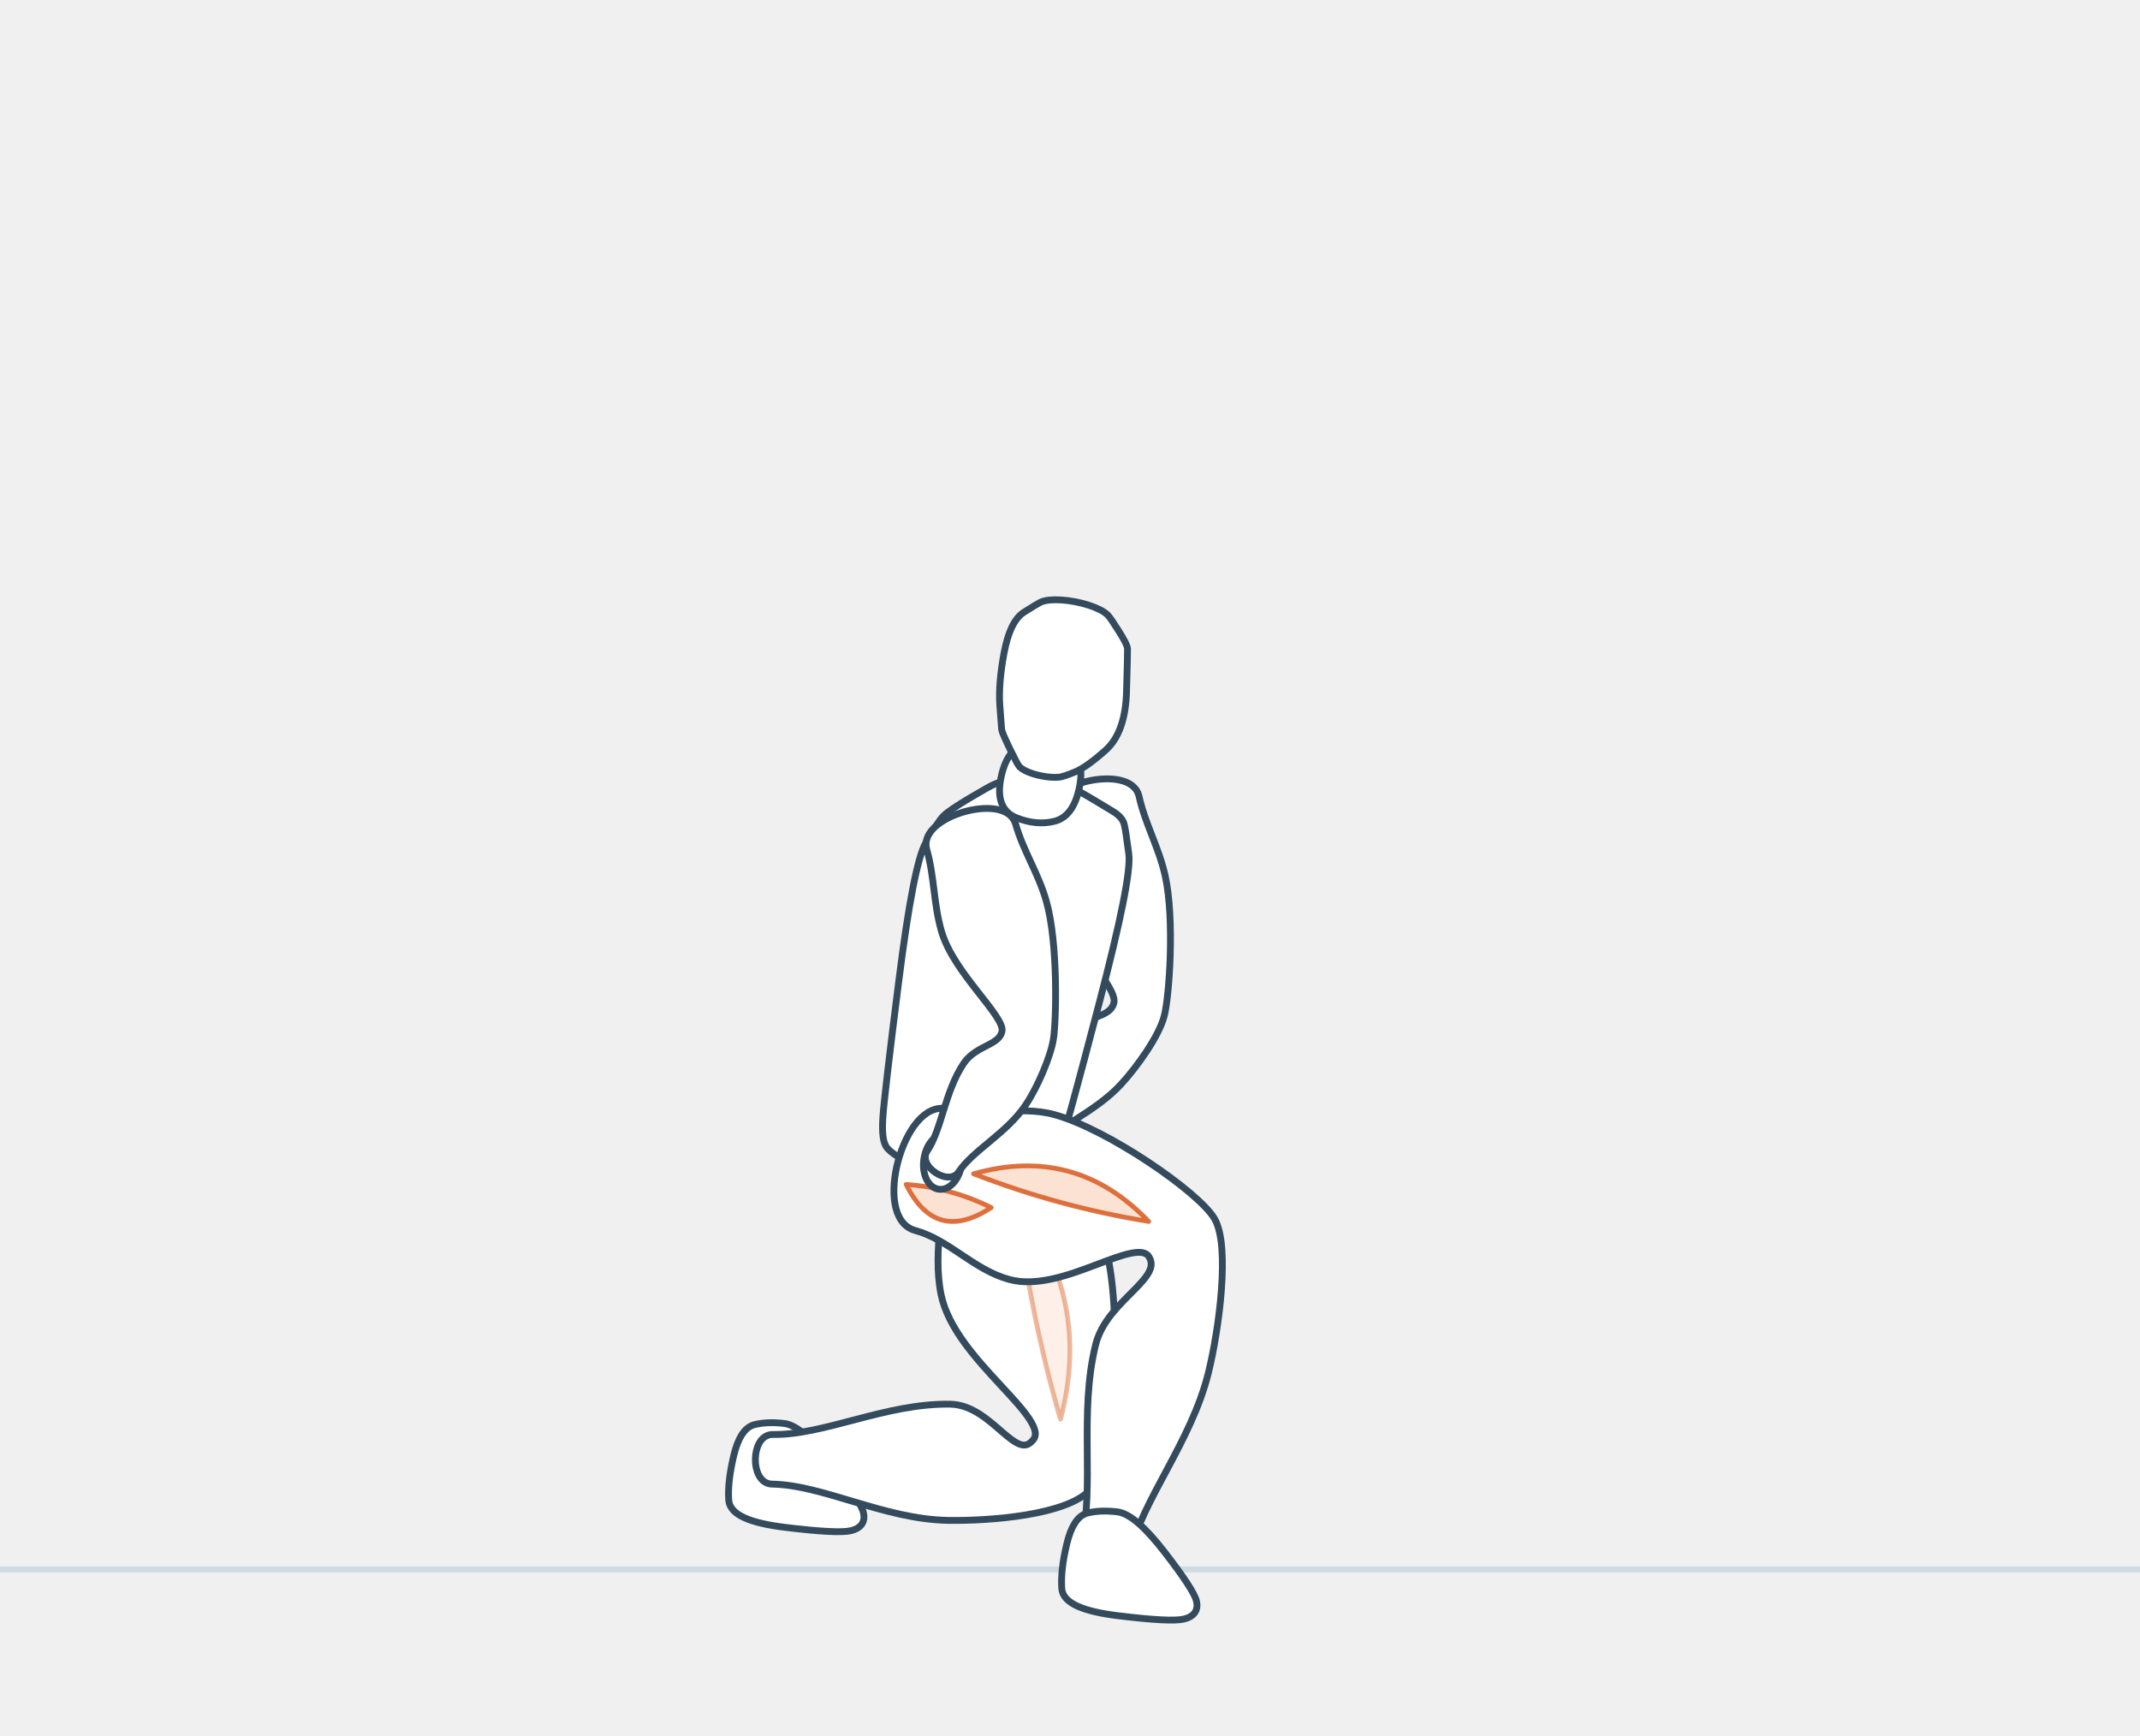
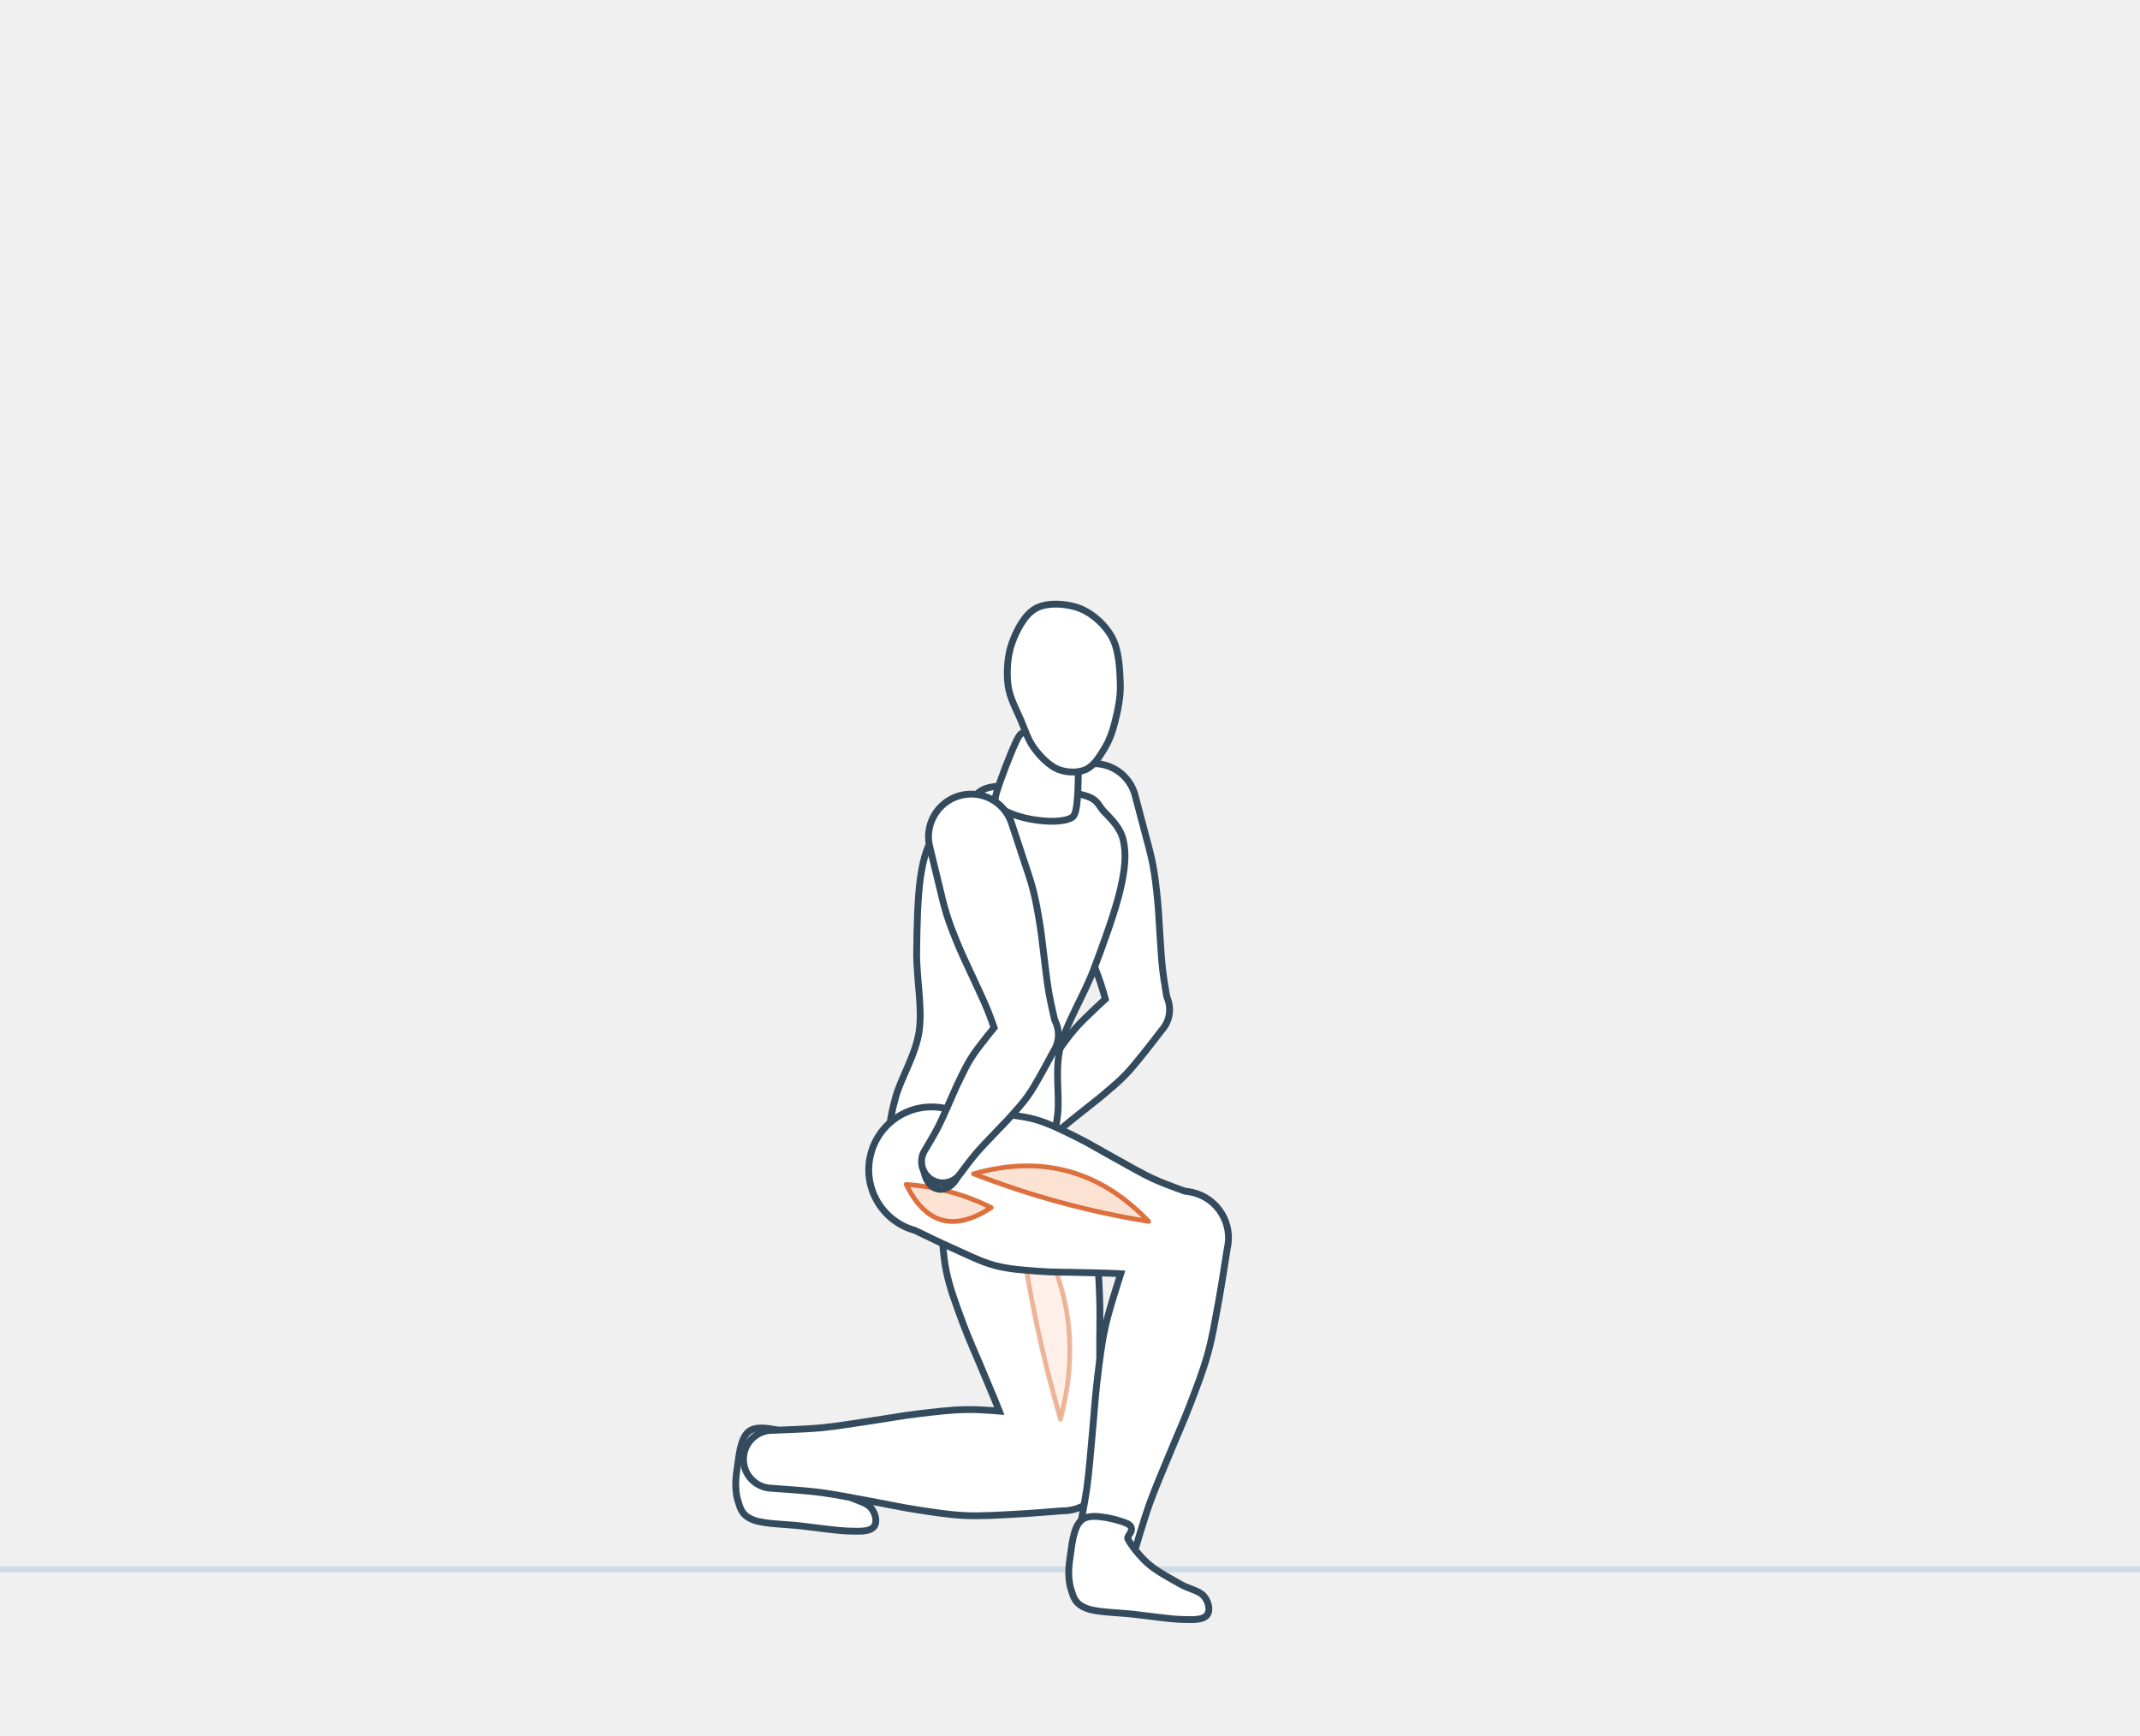
<svg xmlns="http://www.w3.org/2000/svg" viewBox="0 0 360 292">
  <path d="M0 264H360" stroke="#cedbe5" fill="none" />
  <g class="bw-human-athlete bw-human-outline bw-human-natural bw-human-sketch bw-human-spatial" fill="#fff" stroke="#344b5e" stroke-width="1.05" stroke-linecap="round" stroke-linejoin="round">
    <g class="bw-silhouette-ink" stroke-width="2.3">
      <g class="bw-human-shoe bw-human-foot">
-         <path d="M123.165,252.317Q122.961,249.338 123.985,245.031Q125.008,240.724 127.073,240.212Q129.138,239.700 131.882,240.033Q134.627,240.367 139.460,246.617Q144.293,252.868 144.702,254.641Q145.112,256.414 143.047,256.926Q140.982,257.438 132.176,256.368Q123.370,255.297 123.165,252.317Z" fill="#fff" />
+         <path d="M126.500,241.127C125.025,242.031 124.834,245.520 124.534,247.388C124.234,249.255 124.288,251.034 124.698,252.332C125.107,253.629 125.298,254.538 126.991,255.171C128.684,255.804 132.248,255.826 134.855,256.127C137.463,256.428 140.699,256.903 142.637,256.975C144.576,257.046 145.927,257.063 146.487,256.557C147.047,256.050 146.706,254.679 145.996,253.936C145.286,253.193 143.757,252.975 142.228,252.099C140.699,251.224 138.323,249.983 136.821,248.685C135.319,247.386 133.790,245.427 133.217,244.307C132.644,243.187 134.500,242.494 133.381,241.964C132.261,241.433 127.974,240.223 126.500,241.127Z" fill="#fff" />
      </g>
    </g>
    <g class="bw-silhouette-fill" stroke="none">
      <g class="bw-human-shoe bw-human-foot">
-         <path d="M123.165,252.317Q122.961,249.338 123.985,245.031Q125.008,240.724 127.073,240.212Q129.138,239.700 131.882,240.033Q134.627,240.367 139.460,246.617Q144.293,252.868 144.702,254.641Q145.112,256.414 143.047,256.926Q140.982,257.438 132.176,256.368Q123.370,255.297 123.165,252.317Z" fill="#fff" />
+         <path d="M126.500,241.127C125.025,242.031 124.834,245.520 124.534,247.388C124.234,249.255 124.288,251.034 124.698,252.332C125.107,253.629 125.298,254.538 126.991,255.171C128.684,255.804 132.248,255.826 134.855,256.127C137.463,256.428 140.699,256.903 142.637,256.975C144.576,257.046 145.927,257.063 146.487,256.557C147.047,256.050 146.706,254.679 145.996,253.936C145.286,253.193 143.757,252.975 142.228,252.099C140.699,251.224 138.323,249.983 136.821,248.685C135.319,247.386 133.790,245.427 133.217,244.307C132.644,243.187 134.500,242.494 133.381,241.964C132.261,241.433 127.974,240.223 126.500,241.127Z" fill="#fff" />
      </g>
    </g>
    <g class="bw-silhouette-ink" stroke-width="2.3">
      <g class="bw-human-leg bw-human-leg-left" fill="#fff">
-         <path d="M158.388,195.906C159.859,203.238 157.393,210.269 158.864,217.601C161.069,228.598 177.831,238.286 174.241,242.594C170.650,246.901 166.662,236.903 159.837,236.788C149.110,236.607 138.777,242.033 130.001,241.885C126.942,241.833 126.820,249.032 129.880,249.084C138.656,249.232 148.800,255.004 159.526,255.185C166.352,255.300 179.561,254.329 183.151,250.021C186.742,245.714 188.131,223.170 185.925,212.173C184.455,204.842 179.468,199.305 177.998,191.973C176.621,185.110 157.012,189.043 158.388,195.906Z" />
+         <path d="M158.388,195.906C158.471,197.403 158.652,201.906 158.881,204.886C159.111,207.867 159.164,210.882 159.766,213.788C160.368,216.694 161.461,219.501 162.494,222.320C163.527,225.139 164.821,227.906 165.965,230.703C167.108,233.500 168.375,236.272 169.353,239.102C170.331,241.932 171.419,246.254 171.833,247.684A7.000,7.000 0 0 0 180.073,253.171A7.000,7.000 0 0 0 185.559,244.931C185.389,243.452 184.727,239.045 184.538,236.057C184.349,233.068 184.450,230.022 184.426,227.000C184.402,223.979 184.530,220.927 184.396,217.927C184.262,214.928 184.187,211.916 183.622,209.003C183.057,206.090 181.943,203.287 181.006,200.449C180.069,197.611 178.499,193.386 177.998,191.973A10.000,10.000 0 0 0 166.227,184.135A10.000,10.000 0 0 0 158.388,195.906Z" />
+         <path d="M178.819,239.028C177.467,238.886 173.411,238.395 170.705,238.173C167.999,237.952 165.295,237.659 162.585,237.698C159.875,237.738 157.159,238.088 154.445,238.411C151.730,238.735 149.012,239.245 146.296,239.637C143.580,240.029 140.862,240.507 138.148,240.765C135.435,241.023 131.369,241.115 130.013,241.185A4.300,4.300 0 0 0 125.641,245.412A4.300,4.300 0 0 0 129.868,249.784C131.221,249.900 135.281,250.129 137.984,250.478C140.688,250.828 143.388,251.397 146.089,251.881C148.790,252.364 151.489,252.966 154.192,253.380C156.894,253.795 159.596,254.237 162.304,254.368C165.011,254.499 167.724,254.297 170.435,254.167C173.147,254.037 177.217,253.683 178.573,253.586A7.280,7.280 0 0 0 185.975,246.430A7.280,7.280 0 0 0 178.819,239.028Z" />
        <g display="none" class="bw-muscle-traces" data-side="left">
          <g data-muscle="quadriceps">
            <path d="M171.050,202.083Q183.747,218.602 178.402,238.740Q173.148,220.728 171.050,202.083Z" fill="#f59e6b" fill-opacity="0.16" stroke="#d9622b" stroke-width=".8" stroke-opacity="0.45" />
          </g>
          <g data-muscle="glutes">
            <path d="M163.921,190.439Q157.471,200.993 167.492,208.244Q167.148,199.052 163.921,190.439Z" fill="#f59e6b" fill-opacity="0.16" stroke="#d9622b" stroke-width=".8" stroke-opacity="0.45" />
          </g>
        </g>
      </g>
    </g>
    <g class="bw-silhouette-fill" stroke="none">
      <g class="bw-human-leg bw-human-leg-left" fill="#fff">
-         <path d="M158.388,195.906C159.859,203.238 157.393,210.269 158.864,217.601C161.069,228.598 177.831,238.286 174.241,242.594C170.650,246.901 166.662,236.903 159.837,236.788C149.110,236.607 138.777,242.033 130.001,241.885C126.942,241.833 126.820,249.032 129.880,249.084C138.656,249.232 148.800,255.004 159.526,255.185C166.352,255.300 179.561,254.329 183.151,250.021C186.742,245.714 188.131,223.170 185.925,212.173C184.455,204.842 179.468,199.305 177.998,191.973C176.621,185.110 157.012,189.043 158.388,195.906Z" />
+         <path d="M158.388,195.906C158.471,197.403 158.652,201.906 158.881,204.886C159.111,207.867 159.164,210.882 159.766,213.788C160.368,216.694 161.461,219.501 162.494,222.320C163.527,225.139 164.821,227.906 165.965,230.703C167.108,233.500 168.375,236.272 169.353,239.102C170.331,241.932 171.419,246.254 171.833,247.684A7.000,7.000 0 0 0 180.073,253.171A7.000,7.000 0 0 0 185.559,244.931C185.389,243.452 184.727,239.045 184.538,236.057C184.349,233.068 184.450,230.022 184.426,227.000C184.402,223.979 184.530,220.927 184.396,217.927C184.262,214.928 184.187,211.916 183.622,209.003C183.057,206.090 181.943,203.287 181.006,200.449C180.069,197.611 178.499,193.386 177.998,191.973A10.000,10.000 0 0 0 166.227,184.135A10.000,10.000 0 0 0 158.388,195.906Z" />
+         <path d="M178.819,239.028C177.467,238.886 173.411,238.395 170.705,238.173C167.999,237.952 165.295,237.659 162.585,237.698C159.875,237.738 157.159,238.088 154.445,238.411C151.730,238.735 149.012,239.245 146.296,239.637C143.580,240.029 140.862,240.507 138.148,240.765C135.435,241.023 131.369,241.115 130.013,241.185A4.300,4.300 0 0 0 125.641,245.412A4.300,4.300 0 0 0 129.868,249.784C131.221,249.900 135.281,250.129 137.984,250.478C140.688,250.828 143.388,251.397 146.089,251.881C148.790,252.364 151.489,252.966 154.192,253.380C156.894,253.795 159.596,254.237 162.304,254.368C165.011,254.499 167.724,254.297 170.435,254.167C173.147,254.037 177.217,253.683 178.573,253.586A7.280,7.280 0 0 0 185.975,246.430A7.280,7.280 0 0 0 178.819,239.028Z" />
        <g class="bw-muscle-traces" data-side="left">
          <g data-muscle="quadriceps">
            <path d="M171.050,202.083Q183.747,218.602 178.402,238.740Q173.148,220.728 171.050,202.083Z" fill="#f59e6b" fill-opacity="0.16" stroke="#d9622b" stroke-width=".8" stroke-opacity="0.45" />
          </g>
          <g data-muscle="glutes">
            <path d="M163.921,190.439Q157.471,200.993 167.492,208.244Q167.148,199.052 163.921,190.439Z" fill="#f59e6b" fill-opacity="0.16" stroke="#d9622b" stroke-width=".8" stroke-opacity="0.45" />
          </g>
        </g>
      </g>
    </g>
    <g class="bw-silhouette-ink" stroke-width="2.3">
      <g class="bw-human-hand">
        <path d="M174.666,191.410C174.350,193.664 172.919,195.349 171.472,195.173C170.024,194.997 169.107,193.027 169.424,190.773C169.741,188.519 171.171,186.834 172.619,187.010C174.066,187.186 174.983,189.156 174.666,191.410Z" fill="#fff" />
        <path d="M172.495,191.070C172.495,191.777 171.909,192.279 171.185,192.191C170.461,192.103 169.874,191.459 169.874,190.752C169.874,190.045 170.461,189.543 171.185,189.631C171.909,189.719 172.495,190.363 172.495,191.070Z" fill="none" stroke-width=".45" opacity=".4" />
      </g>
    </g>
    <g class="bw-silhouette-fill" stroke="none">
      <g class="bw-human-hand">
        <path d="M174.666,191.410C174.350,193.664 172.919,195.349 171.472,195.173C170.024,194.997 169.107,193.027 169.424,190.773C169.741,188.519 171.171,186.834 172.619,187.010C174.066,187.186 174.983,189.156 174.666,191.410Z" fill="#fff" />
        <path d="M172.495,191.070C172.495,191.777 171.909,192.279 171.185,192.191C170.461,192.103 169.874,191.459 169.874,190.752C169.874,190.045 170.461,189.543 171.185,189.631C171.909,189.719 172.495,190.363 172.495,191.070Z" fill="none" stroke-width=".45" opacity=".4" />
      </g>
    </g>
    <g class="bw-silhouette-ink" stroke-width="2.3">
      <g class="bw-human-arm bw-human-arm-left">
-         <path d="M176.993,137.193C178.055,141.984 177.598,146.393 178.660,151.184C180.253,158.370 188.801,165.660 187.937,168.866C187.074,172.072 182.524,171.302 179.785,174.275C175.482,178.947 173.654,185.507 170.133,189.330C168.635,190.956 172.460,194.479 173.957,192.853C177.479,189.030 183.867,186.671 188.170,181.998C190.909,179.025 194.412,174.049 195.276,170.842C196.140,167.636 197.045,154.648 195.452,147.462C194.390,142.671 192.113,138.868 191.052,134.077C189.961,129.156 175.902,132.272 176.993,137.193Z" />
+         <path d="M177.579,137.063C177.751,138.022 178.256,140.902 178.615,142.817C178.974,144.732 179.255,146.664 179.733,148.552C180.211,150.441 180.838,152.296 181.484,154.148C182.129,155.999 182.904,157.822 183.604,159.661C184.304,161.500 185.066,163.326 185.684,165.184C186.301,167.041 187.040,169.869 187.311,170.806A4.400,4.400 0 0 0 192.559,174.150A4.400,4.400 0 0 0 195.902,168.902C195.752,167.938 195.226,165.063 195.002,163.118C194.777,161.174 194.696,159.197 194.553,157.234C194.410,155.272 194.343,153.292 194.145,151.341C193.948,149.391 193.732,147.444 193.368,145.530C193.003,143.617 192.441,141.747 191.958,139.860C191.474,137.972 190.714,135.149 190.466,134.207A6.600,6.600 0 0 0 182.594,129.191A6.600,6.600 0 0 0 177.579,137.063Z" />
+         <path d="M188.241,166.754C187.648,167.299 185.845,168.909 184.686,170.022C183.527,171.136 182.341,172.224 181.287,173.434C180.233,174.644 179.303,175.968 178.362,177.282C177.421,178.596 176.554,179.978 175.640,181.317C174.726,182.656 173.846,184.027 172.879,185.317C171.912,186.607 170.345,188.435 169.839,189.059A3.000,3.000 0 0 0 170.013,193.298A3.000,3.000 0 0 0 174.252,193.124C174.832,192.568 176.525,190.856 177.732,189.787C178.939,188.718 180.232,187.728 181.492,186.707C182.751,185.687 184.057,184.709 185.290,183.663C186.522,182.618 187.766,181.583 188.886,180.433C190.005,179.283 190.992,178.011 192.006,176.765C193.021,175.518 194.478,173.589 194.972,172.954A4.576,4.576 0 0 0 194.707,166.488A4.576,4.576 0 0 0 188.241,166.754Z" />
        <g display="none" class="bw-muscle-traces" data-side="left" />
      </g>
    </g>
    <g class="bw-silhouette-fill" stroke="none">
      <g class="bw-human-arm bw-human-arm-left">
-         <path d="M176.993,137.193C178.055,141.984 177.598,146.393 178.660,151.184C180.253,158.370 188.801,165.660 187.937,168.866C187.074,172.072 182.524,171.302 179.785,174.275C175.482,178.947 173.654,185.507 170.133,189.330C168.635,190.956 172.460,194.479 173.957,192.853C177.479,189.030 183.867,186.671 188.170,181.998C190.909,179.025 194.412,174.049 195.276,170.842C196.140,167.636 197.045,154.648 195.452,147.462C194.390,142.671 192.113,138.868 191.052,134.077C189.961,129.156 175.902,132.272 176.993,137.193Z" />
+         <path d="M177.579,137.063C177.751,138.022 178.256,140.902 178.615,142.817C178.974,144.732 179.255,146.664 179.733,148.552C180.211,150.441 180.838,152.296 181.484,154.148C182.129,155.999 182.904,157.822 183.604,159.661C184.304,161.500 185.066,163.326 185.684,165.184C186.301,167.041 187.040,169.869 187.311,170.806A4.400,4.400 0 0 0 192.559,174.150A4.400,4.400 0 0 0 195.902,168.902C195.752,167.938 195.226,165.063 195.002,163.118C194.777,161.174 194.696,159.197 194.553,157.234C194.410,155.272 194.343,153.292 194.145,151.341C193.948,149.391 193.732,147.444 193.368,145.530C193.003,143.617 192.441,141.747 191.958,139.860C191.474,137.972 190.714,135.149 190.466,134.207A6.600,6.600 0 0 0 182.594,129.191A6.600,6.600 0 0 0 177.579,137.063Z" />
+         <path d="M188.241,166.754C187.648,167.299 185.845,168.909 184.686,170.022C183.527,171.136 182.341,172.224 181.287,173.434C180.233,174.644 179.303,175.968 178.362,177.282C177.421,178.596 176.554,179.978 175.640,181.317C174.726,182.656 173.846,184.027 172.879,185.317C171.912,186.607 170.345,188.435 169.839,189.059A3.000,3.000 0 0 0 170.013,193.298A3.000,3.000 0 0 0 174.252,193.124C174.832,192.568 176.525,190.856 177.732,189.787C178.939,188.718 180.232,187.728 181.492,186.707C182.751,185.687 184.057,184.709 185.290,183.663C186.522,182.618 187.766,181.583 188.886,180.433C190.005,179.283 190.992,178.011 192.006,176.765C193.021,175.518 194.478,173.589 194.972,172.954A4.576,4.576 0 0 0 194.707,166.488A4.576,4.576 0 0 0 188.241,166.754Z" />
        <g class="bw-muscle-traces" data-side="left" />
      </g>
    </g>
    <g class="bw-silhouette-ink" stroke-width="2.3">
      <g class="bw-human-torso">
-         <path d="M149.721,192.798Q148.841,191.843 149.093,188.032Q149.345,184.221 151.795,164.893Q154.245,145.564 156.235,142.053Q158.224,138.542 159.140,137.643Q160.055,136.744 163.382,134.764Q166.709,132.784 167.579,132.420Q168.449,132.057 169.774,131.876Q171.099,131.695 172.679,131.723Q174.258,131.751 175.851,131.985Q177.443,132.218 178.807,132.621Q180.171,133.024 181.098,133.536Q182.025,134.047 183.792,135.096Q185.559,136.145 186.933,136.991Q188.307,137.836 188.555,138.780Q188.803,139.724 189.318,143.710Q189.834,147.696 184.353,168.615Q178.873,189.535 177.658,193.163Q176.442,196.792 175.221,197.370Q174.000,197.948 171.929,198.187Q169.857,198.425 167.250,198.288Q164.644,198.150 161.899,197.658Q159.153,197.166 156.688,196.394Q154.222,195.622 152.412,194.687Q150.601,193.752 149.721,192.798Z" fill="#fff" />
+         <path d="M154.732,203.475C151.991,202.647 151.211,201.017 150.417,199.153C149.623,197.290 149.832,194.708 149.970,192.293C150.107,189.878 150.372,187.790 151.243,184.663C152.113,181.537 154.603,177.604 155.193,173.534C155.782,169.464 154.736,164.596 154.780,160.243C154.824,155.889 154.943,150.717 155.455,147.412C155.968,144.108 156.614,142.351 157.855,140.416C159.097,138.481 161.261,137.063 162.903,135.802C164.545,134.541 164.601,133.122 167.706,132.850C170.811,132.578 178.612,133.504 181.532,134.169C184.453,134.834 184.079,135.602 185.230,136.840C186.380,138.078 187.992,139.472 188.435,141.598C188.878,143.724 188.725,146.028 187.887,149.596C187.048,153.164 185.079,158.613 183.402,163.006C181.726,167.399 178.837,171.903 177.830,175.955C176.822,180.007 177.715,184.197 177.358,187.318C177.000,190.439 176.466,192.412 175.682,194.682C174.899,196.953 174.125,199.370 172.655,200.943C171.186,202.516 169.853,203.696 166.866,204.118C163.878,204.540 157.474,204.303 154.732,203.475Z" fill="#fff" />
        <g display="none" class="bw-muscle-traces bw-torso-muscles" />
      </g>
    </g>
    <g class="bw-silhouette-fill" stroke="none">
      <g class="bw-human-torso">
-         <path d="M149.721,192.798Q148.841,191.843 149.093,188.032Q149.345,184.221 151.795,164.893Q154.245,145.564 156.235,142.053Q158.224,138.542 159.140,137.643Q160.055,136.744 163.382,134.764Q166.709,132.784 167.579,132.420Q168.449,132.057 169.774,131.876Q171.099,131.695 172.679,131.723Q174.258,131.751 175.851,131.985Q177.443,132.218 178.807,132.621Q180.171,133.024 181.098,133.536Q182.025,134.047 183.792,135.096Q185.559,136.145 186.933,136.991Q188.307,137.836 188.555,138.780Q188.803,139.724 189.318,143.710Q189.834,147.696 184.353,168.615Q178.873,189.535 177.658,193.163Q176.442,196.792 175.221,197.370Q174.000,197.948 171.929,198.187Q169.857,198.425 167.250,198.288Q164.644,198.150 161.899,197.658Q159.153,197.166 156.688,196.394Q154.222,195.622 152.412,194.687Q150.601,193.752 149.721,192.798Z" fill="#fff" />
+         <path d="M154.732,203.475C151.991,202.647 151.211,201.017 150.417,199.153C149.623,197.290 149.832,194.708 149.970,192.293C150.107,189.878 150.372,187.790 151.243,184.663C152.113,181.537 154.603,177.604 155.193,173.534C155.782,169.464 154.736,164.596 154.780,160.243C154.824,155.889 154.943,150.717 155.455,147.412C155.968,144.108 156.614,142.351 157.855,140.416C159.097,138.481 161.261,137.063 162.903,135.802C164.545,134.541 164.601,133.122 167.706,132.850C170.811,132.578 178.612,133.504 181.532,134.169C184.453,134.834 184.079,135.602 185.230,136.840C186.380,138.078 187.992,139.472 188.435,141.598C188.878,143.724 188.725,146.028 187.887,149.596C187.048,153.164 185.079,158.613 183.402,163.006C181.726,167.399 178.837,171.903 177.830,175.955C176.822,180.007 177.715,184.197 177.358,187.318C177.000,190.439 176.466,192.412 175.682,194.682C174.899,196.953 174.125,199.370 172.655,200.943C171.186,202.516 169.853,203.696 166.866,204.118C163.878,204.540 157.474,204.303 154.732,203.475Z" fill="#fff" />
        <g class="bw-muscle-traces bw-torso-muscles" />
      </g>
    </g>
    <g class="bw-silhouette-ink" stroke-width="2.3">
      <g class="bw-human-leg bw-human-leg-right" fill="#fff">
-         <path d="M154.097,206.434C159.989,208.037 164.042,213.077 169.935,214.680C178.773,217.084 191.267,206.851 193.810,211.174C196.354,215.497 186.665,219.061 184.867,226.358C182.041,237.824 184.781,250.109 182.468,259.490C181.736,262.461 188.727,264.184 189.459,261.213C191.771,251.832 199.906,242.227 202.732,230.761C204.531,223.464 206.352,209.615 203.809,205.292C201.265,200.968 186.017,190.452 177.179,188.048C171.287,186.445 165.239,188.738 159.346,187.135C152.592,185.298 147.342,204.597 154.097,206.434Z" />
+         <path d="M154.097,206.434C155.210,206.958 158.532,208.595 160.775,209.580C163.018,210.564 165.215,211.722 167.558,212.340C169.901,212.958 172.376,213.093 174.834,213.286C177.293,213.480 179.821,213.416 182.309,213.501C184.797,213.586 187.318,213.550 189.762,213.797C192.206,214.045 195.771,214.789 196.972,214.987A7.000,7.000 0 0 0 205.564,210.070A7.000,7.000 0 0 0 200.647,201.478C199.510,201.041 196.060,199.877 193.827,198.852C191.595,197.828 189.440,196.519 187.251,195.332C185.063,194.146 182.915,192.810 180.697,191.731C178.479,190.653 176.277,189.516 173.944,188.861C171.611,188.207 169.131,188.093 166.698,187.806C164.265,187.518 160.572,187.247 159.346,187.135A10.000,10.000 0 0 0 147.072,194.160A10.000,10.000 0 0 0 154.097,206.434Z" />
+         <path d="M191.741,206.491C191.268,207.910 189.787,212.152 188.903,215.005C188.018,217.859 187.065,220.695 186.434,223.611C185.803,226.527 185.474,229.517 185.119,232.501C184.763,235.485 184.589,238.513 184.301,241.514C184.013,244.514 183.807,247.535 183.389,250.503C182.970,253.471 182.055,257.853 181.789,259.323A4.300,4.300 0 0 0 184.935,264.527A4.300,4.300 0 0 0 190.139,261.381C190.586,259.955 191.812,255.650 192.821,252.828C193.830,250.005 195.052,247.235 196.191,244.444C197.329,241.653 198.583,238.891 199.655,236.084C200.727,233.276 201.825,230.476 202.621,227.601C203.418,224.726 203.891,221.771 204.434,218.833C204.977,215.896 205.637,211.451 205.878,209.975A7.280,7.280 0 0 0 200.552,201.164A7.280,7.280 0 0 0 191.741,206.491Z" />
        <g display="none" class="bw-muscle-traces" data-side="right">
          <g data-muscle="quadriceps">
            <path d="M163.771,197.458Q180.916,192.588 193.232,205.472Q178.079,203.019 163.771,197.458Z" fill="#f59e6b" fill-opacity="0.3" stroke="#d9622b" stroke-width=".8" stroke-opacity="0.9" />
          </g>
          <g data-muscle="glutes">
            <path d="M152.436,199.246Q157.386,209.298 166.746,203.138Q159.977,199.774 152.436,199.246Z" fill="#f59e6b" fill-opacity="0.3" stroke="#d9622b" stroke-width=".8" stroke-opacity="0.9" />
          </g>
        </g>
      </g>
    </g>
    <g class="bw-silhouette-fill" stroke="none">
      <g class="bw-human-leg bw-human-leg-right" fill="#fff">
-         <path d="M154.097,206.434C159.989,208.037 164.042,213.077 169.935,214.680C178.773,217.084 191.267,206.851 193.810,211.174C196.354,215.497 186.665,219.061 184.867,226.358C182.041,237.824 184.781,250.109 182.468,259.490C181.736,262.461 188.727,264.184 189.459,261.213C191.771,251.832 199.906,242.227 202.732,230.761C204.531,223.464 206.352,209.615 203.809,205.292C201.265,200.968 186.017,190.452 177.179,188.048C171.287,186.445 165.239,188.738 159.346,187.135C152.592,185.298 147.342,204.597 154.097,206.434Z" />
+         <path d="M154.097,206.434C155.210,206.958 158.532,208.595 160.775,209.580C163.018,210.564 165.215,211.722 167.558,212.340C169.901,212.958 172.376,213.093 174.834,213.286C177.293,213.480 179.821,213.416 182.309,213.501C184.797,213.586 187.318,213.550 189.762,213.797C192.206,214.045 195.771,214.789 196.972,214.987A7.000,7.000 0 0 0 205.564,210.070A7.000,7.000 0 0 0 200.647,201.478C199.510,201.041 196.060,199.877 193.827,198.852C191.595,197.828 189.440,196.519 187.251,195.332C185.063,194.146 182.915,192.810 180.697,191.731C178.479,190.653 176.277,189.516 173.944,188.861C171.611,188.207 169.131,188.093 166.698,187.806C164.265,187.518 160.572,187.247 159.346,187.135A10.000,10.000 0 0 0 147.072,194.160A10.000,10.000 0 0 0 154.097,206.434Z" />
+         <path d="M191.741,206.491C191.268,207.910 189.787,212.152 188.903,215.005C188.018,217.859 187.065,220.695 186.434,223.611C185.803,226.527 185.474,229.517 185.119,232.501C184.763,235.485 184.589,238.513 184.301,241.514C184.013,244.514 183.807,247.535 183.389,250.503C182.970,253.471 182.055,257.853 181.789,259.323A4.300,4.300 0 0 0 184.935,264.527A4.300,4.300 0 0 0 190.139,261.381C190.586,259.955 191.812,255.650 192.821,252.828C193.830,250.005 195.052,247.235 196.191,244.444C197.329,241.653 198.583,238.891 199.655,236.084C200.727,233.276 201.825,230.476 202.621,227.601C203.418,224.726 203.891,221.771 204.434,218.833C204.977,215.896 205.637,211.451 205.878,209.975A7.280,7.280 0 0 0 200.552,201.164A7.280,7.280 0 0 0 191.741,206.491Z" />
        <g class="bw-muscle-traces" data-side="right">
          <g data-muscle="quadriceps">
            <path d="M163.771,197.458Q180.916,192.588 193.232,205.472Q178.079,203.019 163.771,197.458Z" fill="#f59e6b" fill-opacity="0.3" stroke="#d9622b" stroke-width=".8" stroke-opacity="0.9" />
          </g>
          <g data-muscle="glutes">
            <path d="M152.436,199.246Q157.386,209.298 166.746,203.138Q159.977,199.774 152.436,199.246Z" fill="#f59e6b" fill-opacity="0.3" stroke="#d9622b" stroke-width=".8" stroke-opacity="0.9" />
          </g>
        </g>
      </g>
    </g>
    <g class="bw-silhouette-ink" stroke-width="2.3">
      <g class="bw-human-neck">
-         <path d="M171.199,137.032Q168.006,135.758 168.927,131.072Q169.849,126.386 172.716,125.675Q175.584,124.964 178.777,126.238Q181.970,127.513 181.048,132.198Q180.127,136.884 177.259,137.595Q174.391,138.307 171.199,137.032Z" fill="#fff" />
+         <path d="M168.004,134.675Q167.808,134.119 169.727,129.142Q171.647,124.166 172.126,123.888Q172.606,123.610 173.578,123.528Q174.549,123.446 175.752,123.583Q176.955,123.719 178.068,124.037Q179.180,124.355 179.903,124.770Q180.627,125.185 180.768,125.584Q180.908,125.984 180.801,131.317Q180.694,136.649 180.026,137.036Q179.359,137.423 178.007,137.537Q176.656,137.650 174.982,137.460Q173.308,137.271 171.760,136.828Q170.213,136.385 169.206,135.808Q168.200,135.232 168.004,134.675Z" fill="#fff" />
      </g>
    </g>
    <g class="bw-silhouette-fill" stroke="none">
      <g class="bw-human-neck">
-         <path d="M171.199,137.032Q168.006,135.758 168.927,131.072Q169.849,126.386 172.716,125.675Q175.584,124.964 178.777,126.238Q181.970,127.513 181.048,132.198Q180.127,136.884 177.259,137.595Q174.391,138.307 171.199,137.032Z" fill="#fff" />
+         <path d="M168.004,134.675Q167.808,134.119 169.727,129.142Q171.647,124.166 172.126,123.888Q172.606,123.610 173.578,123.528Q174.549,123.446 175.752,123.583Q176.955,123.719 178.068,124.037Q179.180,124.355 179.903,124.770Q180.627,125.185 180.768,125.584Q180.908,125.984 180.801,131.317Q180.694,136.649 180.026,137.036Q179.359,137.423 178.007,137.537Q176.656,137.650 174.982,137.460Q173.308,137.271 171.760,136.828Q170.213,136.385 169.206,135.808Q168.200,135.232 168.004,134.675Z" fill="#fff" />
      </g>
    </g>
    <g class="bw-silhouette-ink" stroke-width="2.3">
      <g class="bw-human-head bw-athlete-portrait">
-         <path d="M168.769,118.631Q168.512,115.097 169.471,109.956Q170.429,104.816 172.602,103.448Q174.774,102.081 175.251,101.845Q175.727,101.609 176.568,101.518Q177.408,101.428 178.486,101.497Q179.563,101.565 180.713,101.783Q181.863,102.000 182.910,102.334Q183.957,102.667 184.743,103.065Q185.528,103.463 185.932,103.866Q186.336,104.269 187.704,106.443Q189.073,108.617 189.101,109.169Q189.128,109.722 188.935,116.349Q188.742,122.975 185.610,125.768Q182.479,128.561 180.606,129.330Q178.733,130.098 178.173,130.158Q177.612,130.219 176.894,130.173Q176.176,130.127 175.409,129.982Q174.643,129.837 173.944,129.615Q173.246,129.393 172.723,129.127Q172.199,128.862 171.930,128.593Q171.661,128.325 170.384,125.682Q169.108,123.040 169.067,122.602Q169.026,122.164 168.769,118.631Z" fill="#fff" />
+         <path d="M181.498,102.902C183.494,103.698 185.541,105.543 186.606,107.568C187.671,109.594 187.822,112.770 187.889,115.054C187.956,117.339 187.443,119.509 187.010,121.273C186.577,123.038 186.058,124.364 185.291,125.641C184.523,126.918 183.600,128.402 182.405,128.936C181.210,129.469 179.443,129.405 178.119,128.842C176.795,128.280 175.425,126.857 174.460,125.563C173.495,124.268 173.050,122.810 172.330,121.074C171.610,119.338 170.395,117.269 170.139,115.145C169.882,113.022 170.041,110.390 170.790,108.330C171.539,106.271 172.849,103.695 174.634,102.790C176.419,101.885 179.503,102.105 181.498,102.902Z" fill="#fff" />
      </g>
    </g>
    <g class="bw-silhouette-fill" stroke="none">
      <g class="bw-human-head bw-athlete-portrait">
-         <path d="M168.769,118.631Q168.512,115.097 169.471,109.956Q170.429,104.816 172.602,103.448Q174.774,102.081 175.251,101.845Q175.727,101.609 176.568,101.518Q177.408,101.428 178.486,101.497Q179.563,101.565 180.713,101.783Q181.863,102.000 182.910,102.334Q183.957,102.667 184.743,103.065Q185.528,103.463 185.932,103.866Q186.336,104.269 187.704,106.443Q189.073,108.617 189.101,109.169Q189.128,109.722 188.935,116.349Q188.742,122.975 185.610,125.768Q182.479,128.561 180.606,129.330Q178.733,130.098 178.173,130.158Q177.612,130.219 176.894,130.173Q176.176,130.127 175.409,129.982Q174.643,129.837 173.944,129.615Q173.246,129.393 172.723,129.127Q172.199,128.862 171.930,128.593Q171.661,128.325 170.384,125.682Q169.108,123.040 169.067,122.602Q169.026,122.164 168.769,118.631Z" fill="#fff" />
+         <path d="M181.498,102.902C183.494,103.698 185.541,105.543 186.606,107.568C187.671,109.594 187.822,112.770 187.889,115.054C187.956,117.339 187.443,119.509 187.010,121.273C186.577,123.038 186.058,124.364 185.291,125.641C184.523,126.918 183.600,128.402 182.405,128.936C181.210,129.469 179.443,129.405 178.119,128.842C176.795,128.280 175.425,126.857 174.460,125.563C173.495,124.268 173.050,122.810 172.330,121.074C171.610,119.338 170.395,117.269 170.139,115.145C169.882,113.022 170.041,110.390 170.790,108.330C171.539,106.271 172.849,103.695 174.634,102.790C176.419,101.885 179.503,102.105 181.498,102.902Z" fill="#fff" />
      </g>
    </g>
    <g class="bw-silhouette-ink" stroke-width="2.3">
      <g class="bw-human-hand">
        <path d="M161.225,195.725C160.908,197.979 159.478,199.664 158.030,199.488C156.583,199.312 155.666,197.342 155.983,195.087C156.299,192.833 157.730,191.149 159.177,191.325C160.625,191.501 161.542,193.471 161.225,195.725Z" fill="#fff" />
        <path d="M159.054,195.385C159.054,196.092 158.467,196.594 157.744,196.506C157.020,196.418 156.433,195.773 156.433,195.066C156.433,194.359 157.020,193.857 157.744,193.945C158.467,194.033 159.054,194.678 159.054,195.385Z" fill="none" stroke-width=".45" opacity=".4" />
      </g>
    </g>
    <g class="bw-silhouette-fill" stroke="none">
      <g class="bw-human-hand">
        <path d="M161.225,195.725C160.908,197.979 159.478,199.664 158.030,199.488C156.583,199.312 155.666,197.342 155.983,195.087C156.299,192.833 157.730,191.149 159.177,191.325C160.625,191.501 161.542,193.471 161.225,195.725Z" fill="#fff" />
        <path d="M159.054,195.385C159.054,196.092 158.467,196.594 157.744,196.506C157.020,196.418 156.433,195.773 156.433,195.066C156.433,194.359 157.020,193.857 157.744,193.945C158.467,194.033 159.054,194.678 159.054,195.385Z" fill="none" stroke-width=".45" opacity=".4" />
      </g>
    </g>
    <g class="bw-silhouette-ink" stroke-width="2.3">
      <g class="bw-human-arm bw-human-arm-right">
-         <path d="M156.451,142.735C157.784,147.399 157.581,151.781 158.914,156.444C160.914,163.440 169.602,170.560 169.143,173.478C168.685,176.395 164.588,176.230 162.587,179.217C159.443,183.912 159.017,190.118 156.444,193.959C155.214,195.795 159.534,198.689 160.764,196.853C163.337,193.012 168.914,190.256 172.059,185.562C174.060,182.574 176.193,177.575 176.651,174.657C177.110,171.739 177.452,158.712 175.452,151.716C174.118,147.053 171.629,143.440 170.296,138.777C168.911,133.931 155.065,137.889 156.451,142.735Z" />
+         <path d="M157.028,142.570C157.255,143.506 157.923,146.318 158.391,148.186C158.859,150.054 159.249,151.944 159.834,153.779C160.419,155.614 161.151,157.406 161.901,159.194C162.650,160.982 163.528,162.733 164.331,164.505C165.135,166.277 165.999,168.032 166.722,169.827C167.444,171.623 168.343,174.369 168.667,175.277A4.400,4.400 0 0 0 174.107,178.298A4.400,4.400 0 0 0 177.128,172.858C176.923,171.916 176.234,169.110 175.898,167.204C175.563,165.298 175.369,163.351 175.114,161.422C174.859,159.493 174.679,157.543 174.370,155.629C174.061,153.715 173.735,151.807 173.262,149.940C172.789,148.074 172.121,146.262 171.531,144.429C170.940,142.596 170.021,139.856 169.719,138.942A6.600,6.600 0 0 0 161.559,134.410A6.600,6.600 0 0 0 157.028,142.570Z" />
+         <path d="M169.095,171.521C168.643,172.076 167.257,173.724 166.381,174.855C165.505,175.985 164.598,177.095 163.841,178.306C163.084,179.516 162.468,180.820 161.838,182.116C161.208,183.412 160.662,184.763 160.063,186.079C159.464,187.396 158.904,188.737 158.245,190.014C157.586,191.290 156.467,193.116 156.111,193.737A3.000,3.000 0 0 0 156.934,197.899A3.000,3.000 0 0 0 161.096,197.076C161.535,196.511 162.798,194.780 163.727,193.686C164.657,192.591 165.684,191.562 166.673,190.507C167.663,189.452 168.705,188.433 169.663,187.358C170.622,186.282 171.594,185.216 172.425,184.055C173.256,182.894 173.937,181.633 174.649,180.393C175.362,179.153 176.358,177.244 176.699,176.614A4.576,4.576 0 0 0 175.444,170.265A4.576,4.576 0 0 0 169.095,171.521Z" />
        <g display="none" class="bw-muscle-traces" data-side="right" />
      </g>
    </g>
    <g class="bw-silhouette-fill" stroke="none">
      <g class="bw-human-arm bw-human-arm-right">
-         <path d="M156.451,142.735C157.784,147.399 157.581,151.781 158.914,156.444C160.914,163.440 169.602,170.560 169.143,173.478C168.685,176.395 164.588,176.230 162.587,179.217C159.443,183.912 159.017,190.118 156.444,193.959C155.214,195.795 159.534,198.689 160.764,196.853C163.337,193.012 168.914,190.256 172.059,185.562C174.060,182.574 176.193,177.575 176.651,174.657C177.110,171.739 177.452,158.712 175.452,151.716C174.118,147.053 171.629,143.440 170.296,138.777C168.911,133.931 155.065,137.889 156.451,142.735Z" />
+         <path d="M157.028,142.570C157.255,143.506 157.923,146.318 158.391,148.186C158.859,150.054 159.249,151.944 159.834,153.779C160.419,155.614 161.151,157.406 161.901,159.194C162.650,160.982 163.528,162.733 164.331,164.505C165.135,166.277 165.999,168.032 166.722,169.827C167.444,171.623 168.343,174.369 168.667,175.277A4.400,4.400 0 0 0 174.107,178.298A4.400,4.400 0 0 0 177.128,172.858C176.923,171.916 176.234,169.110 175.898,167.204C175.563,165.298 175.369,163.351 175.114,161.422C174.859,159.493 174.679,157.543 174.370,155.629C174.061,153.715 173.735,151.807 173.262,149.940C172.789,148.074 172.121,146.262 171.531,144.429C170.940,142.596 170.021,139.856 169.719,138.942A6.600,6.600 0 0 0 161.559,134.410A6.600,6.600 0 0 0 157.028,142.570Z" />
+         <path d="M169.095,171.521C168.643,172.076 167.257,173.724 166.381,174.855C165.505,175.985 164.598,177.095 163.841,178.306C163.084,179.516 162.468,180.820 161.838,182.116C161.208,183.412 160.662,184.763 160.063,186.079C159.464,187.396 158.904,188.737 158.245,190.014C157.586,191.290 156.467,193.116 156.111,193.737A3.000,3.000 0 0 0 156.934,197.899A3.000,3.000 0 0 0 161.096,197.076C161.535,196.511 162.798,194.780 163.727,193.686C164.657,192.591 165.684,191.562 166.673,190.507C167.663,189.452 168.705,188.433 169.663,187.358C170.622,186.282 171.594,185.216 172.425,184.055C173.256,182.894 173.937,181.633 174.649,180.393C175.362,179.153 176.358,177.244 176.699,176.614A4.576,4.576 0 0 0 175.444,170.265A4.576,4.576 0 0 0 169.095,171.521Z" />
        <g class="bw-muscle-traces" data-side="right" />
      </g>
    </g>
    <g class="bw-silhouette-ink" stroke-width="2.3">
      <g class="bw-human-shoe bw-human-foot">
-         <path d="M179.189,267.185Q178.984,264.205 180.008,259.898Q181.032,255.591 183.097,255.079Q185.162,254.567 187.906,254.901Q190.650,255.234 195.483,261.485Q200.316,267.735 200.726,269.508Q201.135,271.281 199.070,271.793Q197.005,272.306 188.200,271.235Q179.394,270.164 179.189,267.185Z" fill="#fff" />
+         <path d="M182.523,255.994C181.049,256.898 180.858,260.387 180.557,262.255C180.257,264.122 180.312,265.902 180.721,267.199C181.131,268.496 181.322,269.406 183.015,270.038C184.708,270.671 188.271,270.694 190.879,270.994C193.486,271.295 196.722,271.771 198.661,271.842C200.599,271.914 201.951,271.930 202.511,271.424C203.071,270.918 202.729,269.547 202.019,268.804C201.309,268.061 199.780,267.842 198.251,266.967C196.722,266.091 194.347,264.851 192.845,263.552C191.343,262.253 189.814,260.295 189.240,259.174C188.667,258.054 190.524,257.361 189.404,256.831C188.285,256.301 183.998,255.090 182.523,255.994Z" fill="#fff" />
      </g>
    </g>
    <g class="bw-silhouette-fill" stroke="none">
      <g class="bw-human-shoe bw-human-foot">
-         <path d="M179.189,267.185Q178.984,264.205 180.008,259.898Q181.032,255.591 183.097,255.079Q185.162,254.567 187.906,254.901Q190.650,255.234 195.483,261.485Q200.316,267.735 200.726,269.508Q201.135,271.281 199.070,271.793Q197.005,272.306 188.200,271.235Q179.394,270.164 179.189,267.185Z" fill="#fff" />
+         <path d="M182.523,255.994C181.049,256.898 180.858,260.387 180.557,262.255C180.257,264.122 180.312,265.902 180.721,267.199C181.131,268.496 181.322,269.406 183.015,270.038C184.708,270.671 188.271,270.694 190.879,270.994C193.486,271.295 196.722,271.771 198.661,271.842C200.599,271.914 201.951,271.930 202.511,271.424C203.071,270.918 202.729,269.547 202.019,268.804C201.309,268.061 199.780,267.842 198.251,266.967C196.722,266.091 194.347,264.851 192.845,263.552C191.343,262.253 189.814,260.295 189.240,259.174C188.667,258.054 190.524,257.361 189.404,256.831C188.285,256.301 183.998,255.090 182.523,255.994Z" fill="#fff" />
      </g>
    </g>
  </g>
</svg>
